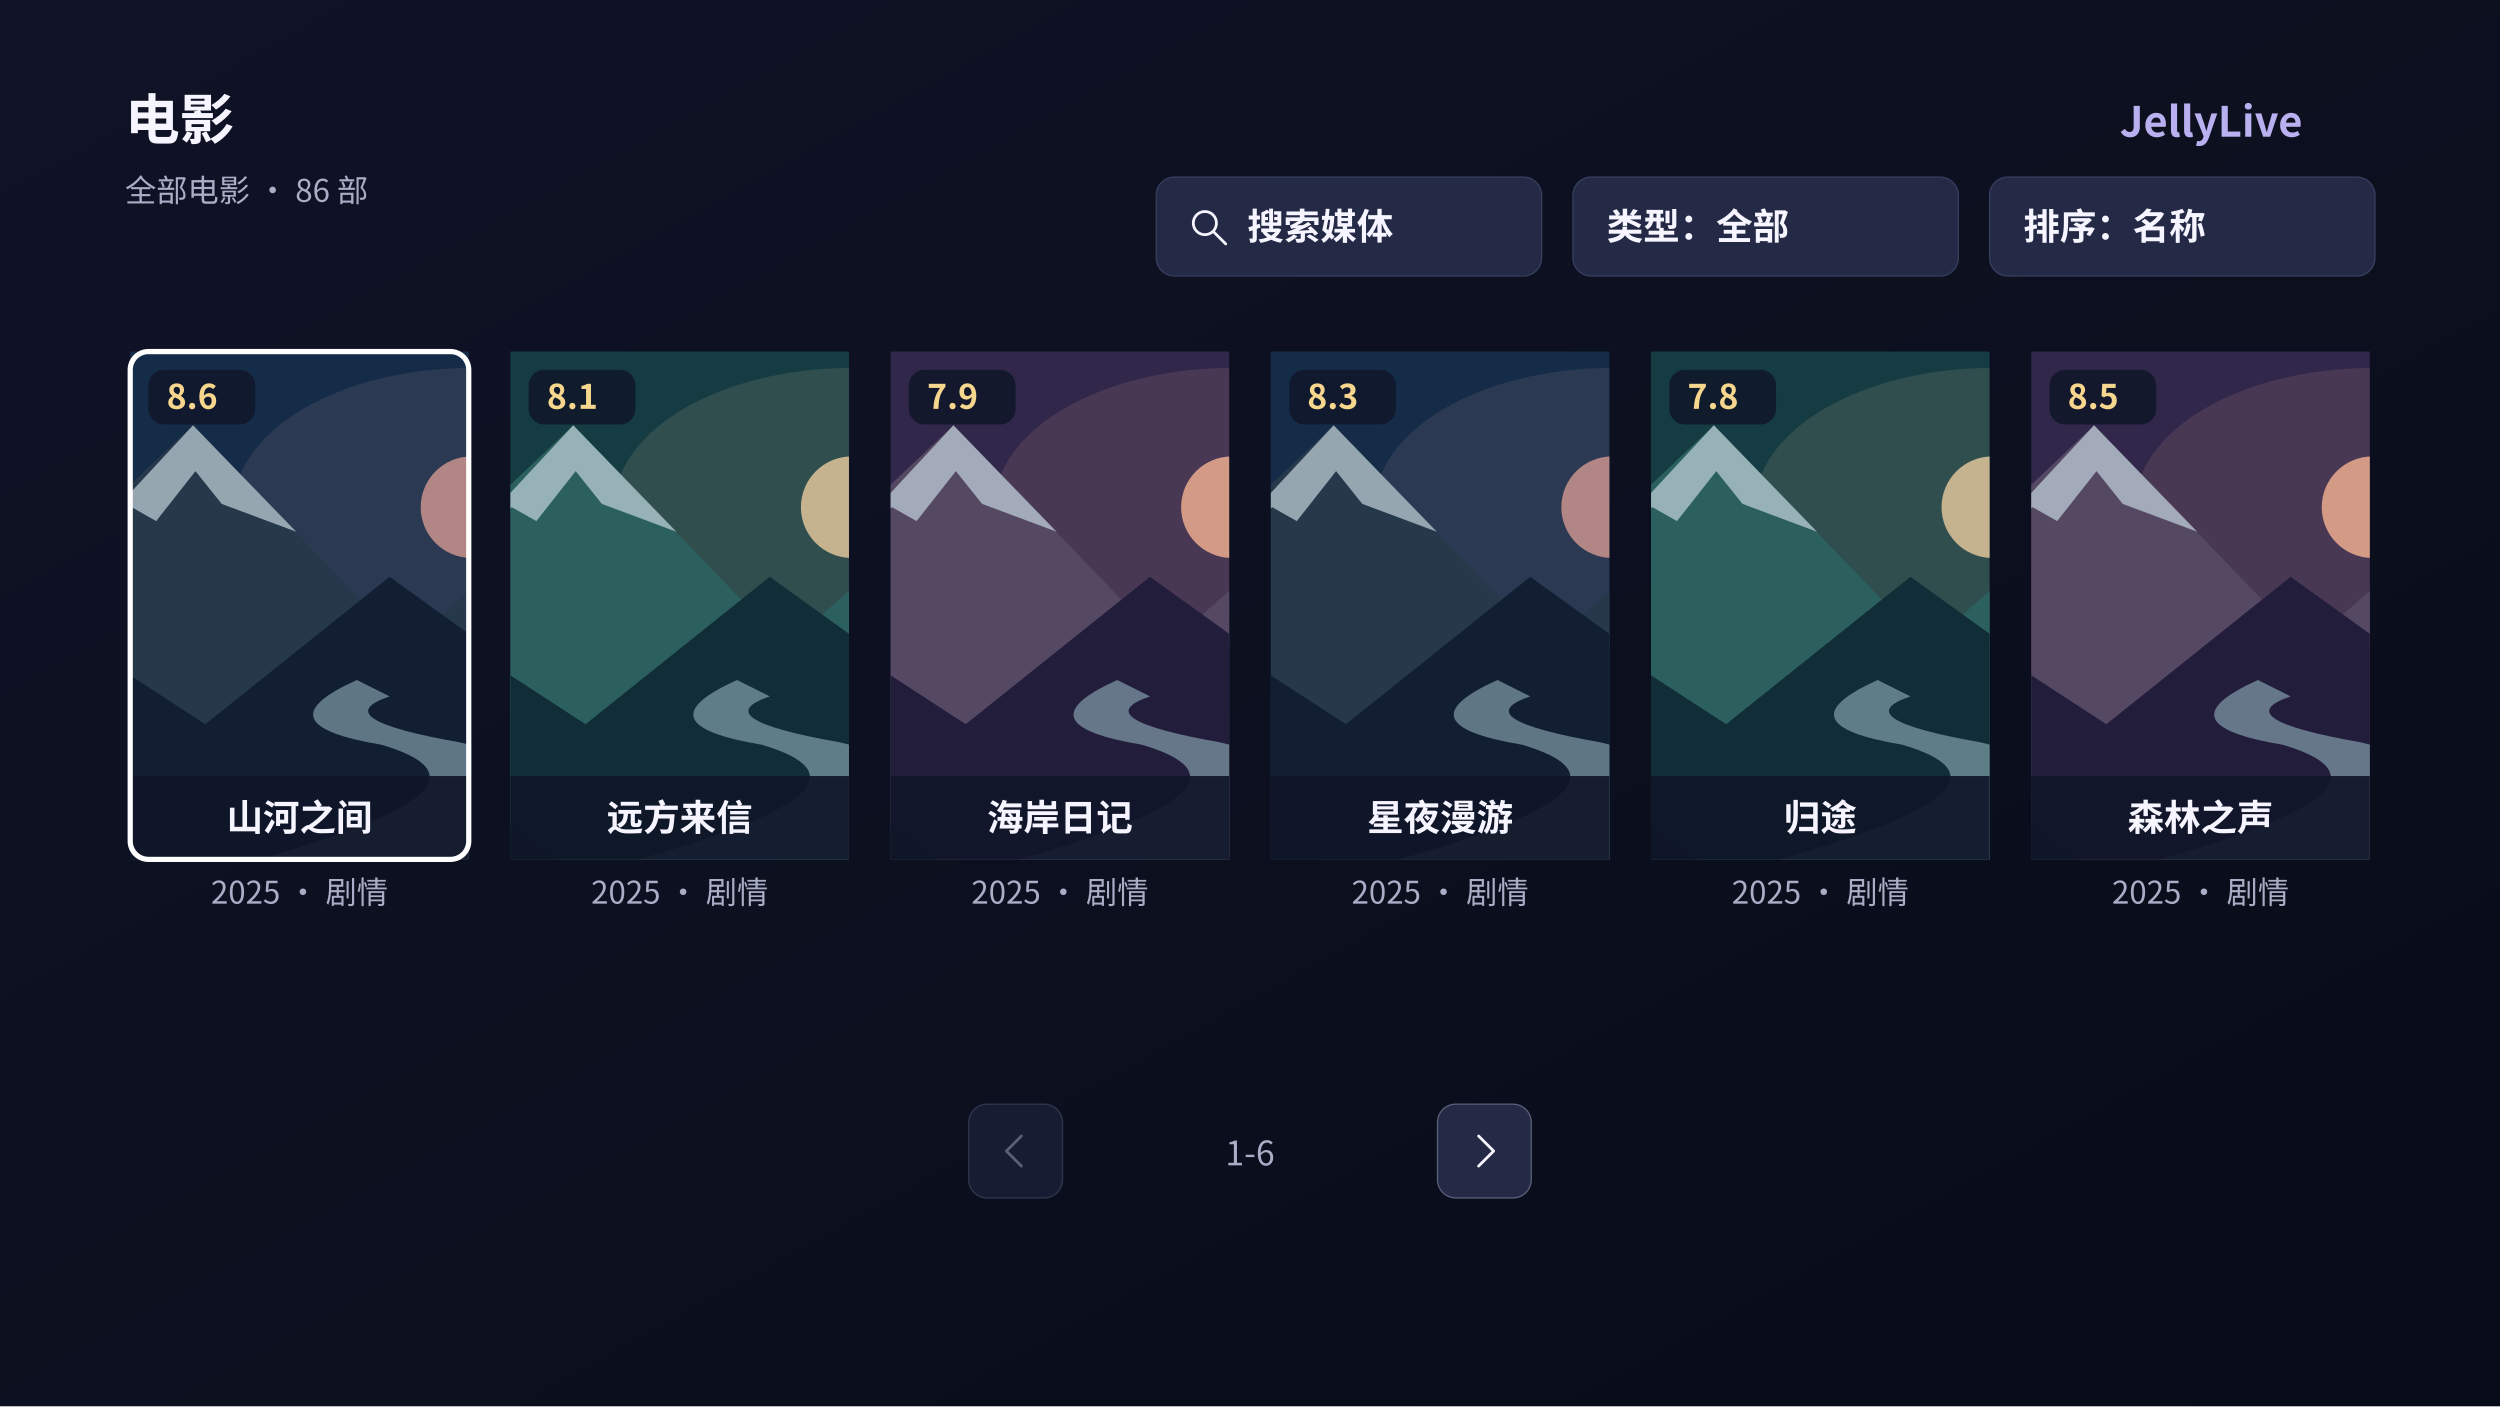
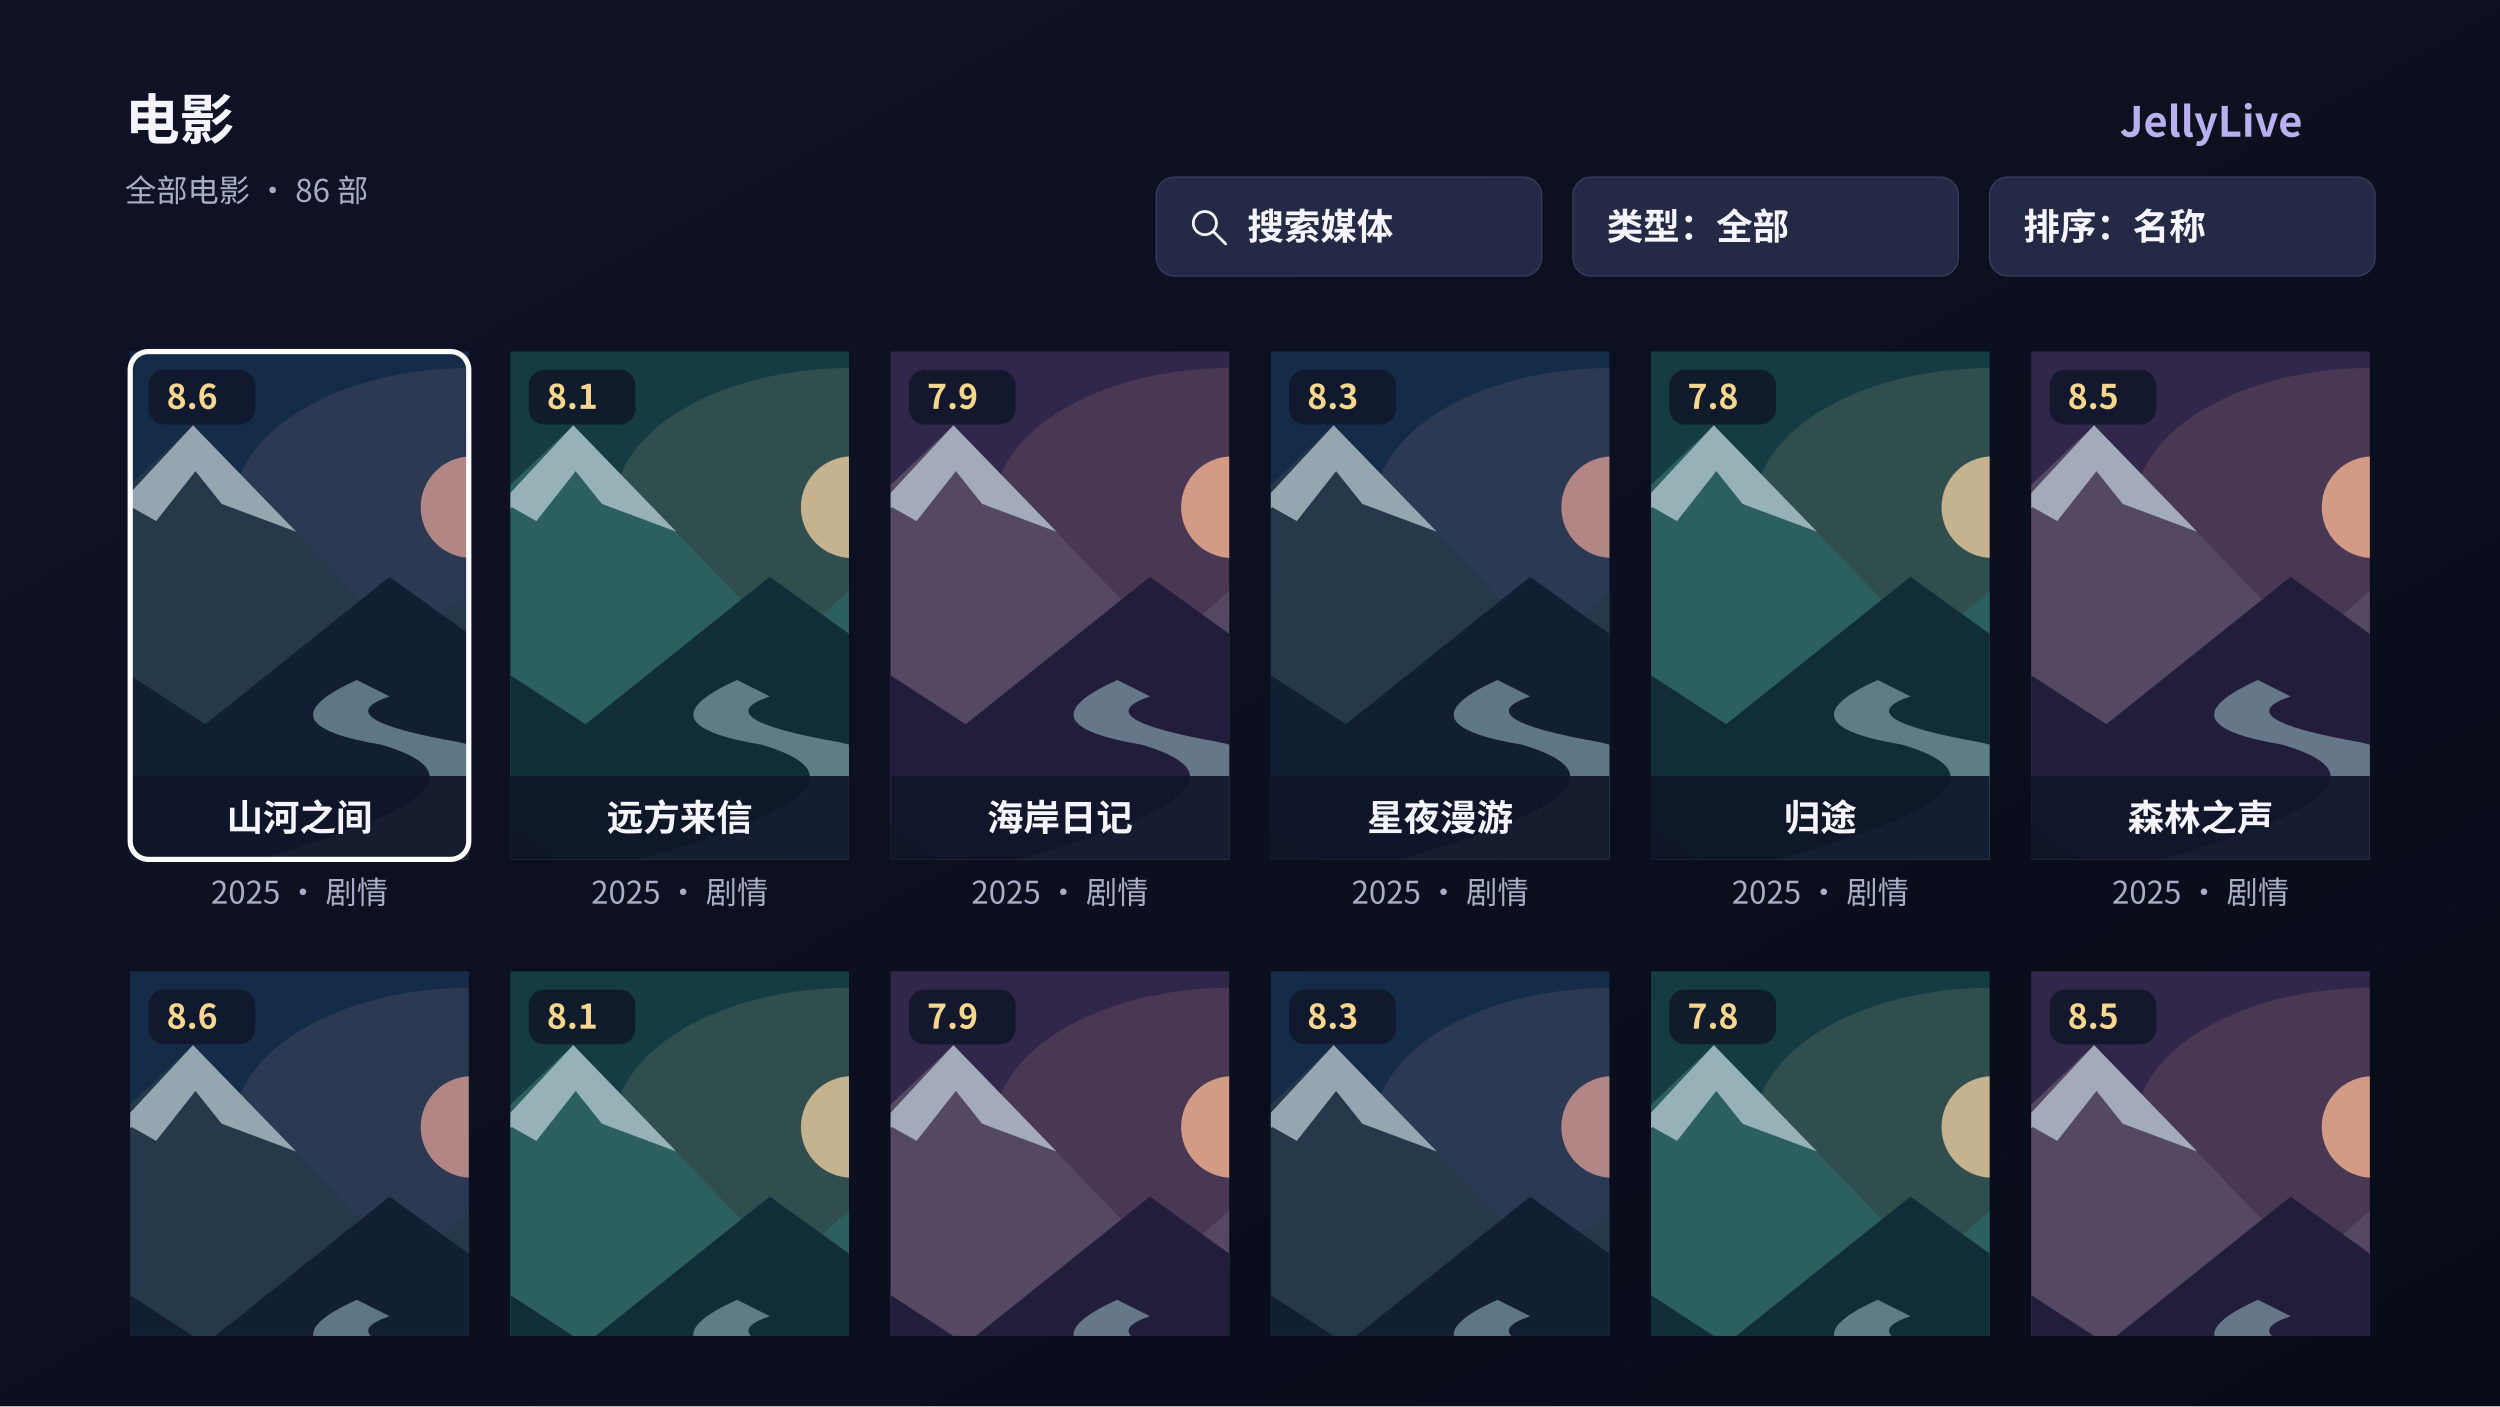
<svg xmlns="http://www.w3.org/2000/svg" width="1920" height="1080" viewBox="0 0 1920 1080" role="img" aria-labelledby="title desc">
  <defs>
    <linearGradient id="bg" x2="1" y2="1">
      <stop stop-color="#101326" />
      <stop offset="1" stop-color="#080c18" />
    </linearGradient>
    <linearGradient id="purple" x2="1" y2="1">
      <stop stop-color="#6652d5" />
      <stop offset="1" stop-color="#3a327d" />
    </linearGradient>
  </defs>
  <g font-family="Noto Sans CJK SC, Microsoft YaHei, sans-serif">
    <rect width="1920" height="1080" fill="url(#bg)" />
    <text x="96" y="107" fill="#f6f5ff" font-size="42" font-weight="650">电影</text>
    <text x="1628" y="105" fill="#b9b0ef" font-size="32" font-weight="600">JellyLive</text>
    <text x="96" y="155" fill="#a9adc6" font-size="24" font-weight="400">全部电影 · 86 部</text>
    <g data-role="library-toolbar">
      <rect x="888" y="136" width="296" height="76" rx="14" fill="#242a46" stroke="#363e5d" stroke-width="1" />
      <g transform="translate(912 158.0) scale(0.8888889)">
        <path d="M25 15 A10 10 0 1 1 5 15 A10 10 0 1 1 25 15 M23 23 L33 33" fill="none" stroke="#f6f5ff" stroke-width="2.4" stroke-linecap="round" stroke-linejoin="round" />
      </g>
      <text x="958" y="184.0" fill="#f6f5ff" font-size="28" font-weight="600">搜索媒体</text>
      <rect x="1208" y="136" width="296" height="76" rx="14" fill="#242a46" stroke="#363e5d" stroke-width="1" />
      <text x="1234" y="184.0" fill="#f6f5ff" font-size="28" font-weight="600">类型：全部</text>
      <rect x="1528" y="136" width="296" height="76" rx="14" fill="#242a46" stroke="#363e5d" stroke-width="1" />
      <text x="1554" y="184.0" fill="#f6f5ff" font-size="28" font-weight="600">排序：名称</text>
    </g>
-     <svg x="100" y="270" width="260" height="390.0" viewBox="0 0 1100 620" preserveAspectRatio="xMidYMid slice">
-       <rect width="1100" height="620" fill="#152c49" />
-       <ellipse cx="760" cy="190" rx="290" ry="170" fill="#b18684" opacity=".15" />
-       <circle cx="760" cy="190" r="62" fill="#b18684" />
-       <path d="M0 365 L160 205 L230 270 L420 90 L680 360 L810 245 L1100 350 V620 H0Z" fill="#25394b" />
-       <path d="M277 244 L420 90 L546 220 L455 186 L423 146 L375 207 L345 190Z" fill="#c4d4dd" opacity=".7" />
-       <path d="M0 450 L220 315 L435 455 L660 275 L885 437 L1100 330 V620 H0Z" fill="#121f32" />
-       <path d="M620 401 Q500 455 650 480 Q820 530 500 620 H850 Q970 530 745 477 Q580 448 660 421Z" fill="#93b3bb" opacity=".6" />
-       <path d="M0 570 L180 460 L400 620 H0Z M850 620 L1000 470 L1100 520 V620Z" fill="#091624" />
-       <path d="M125 142 l12 -5 l11 5 M160 125 l9 -4 l9 4" fill="none" stroke="#dae1e7" stroke-width="2" opacity=".6" />
-     </svg>
-     <rect x="114" y="284" width="82" height="42" rx="12" fill="#101629dd" stroke="none" stroke-width="1" />
-     <text x="128" y="314" fill="#f7d68d" font-size="26" font-weight="600">8.6</text>
-     <rect x="100" y="596.0" width="260" height="64" rx="0" fill="#101629eb" stroke="none" stroke-width="1" />
-     <g data-role="poster-title" data-full-text="山河之间">
-       <text x="230.0" y="638.0" text-anchor="middle" fill="#f6f5ff" font-size="28" font-weight="600">山河之间</text>
-     </g>
-     <text x="230.0" y="694.0" text-anchor="middle" fill="#a9adc6" font-size="24" font-weight="400">2025 · 剧情</text>
-     <rect x="100" y="270" width="260" height="390.0" rx="14" fill="none" stroke="#fff" stroke-width="4" />
-     <svg x="392" y="270" width="260" height="390.0" viewBox="0 0 1100 620" preserveAspectRatio="xMidYMid slice">
-       <rect width="1100" height="620" fill="#153c42" />
-       <ellipse cx="760" cy="190" rx="290" ry="170" fill="#c5b390" opacity=".15" />
-       <circle cx="760" cy="190" r="62" fill="#c5b390" />
-       <path d="M0 365 L160 205 L230 270 L420 90 L680 360 L810 245 L1100 350 V620 H0Z" fill="#2b605e" />
-       <path d="M277 244 L420 90 L546 220 L455 186 L423 146 L375 207 L345 190Z" fill="#c4d4dd" opacity=".7" />
-       <path d="M0 450 L220 315 L435 455 L660 275 L885 437 L1100 330 V620 H0Z" fill="#112d38" />
-       <path d="M620 401 Q500 455 650 480 Q820 530 500 620 H850 Q970 530 745 477 Q580 448 660 421Z" fill="#93b3bb" opacity=".6" />
-       <path d="M0 570 L180 460 L400 620 H0Z M850 620 L1000 470 L1100 520 V620Z" fill="#091624" />
-       <path d="M125 142 l12 -5 l11 5 M160 125 l9 -4 l9 4" fill="none" stroke="#dae1e7" stroke-width="2" opacity=".6" />
-     </svg>
-     <rect x="406" y="284" width="82" height="42" rx="12" fill="#101629dd" stroke="none" stroke-width="1" />
-     <text x="420" y="314" fill="#f7d68d" font-size="26" font-weight="600">8.1</text>
-     <rect x="392" y="596.0" width="260" height="64" rx="0" fill="#101629eb" stroke="none" stroke-width="1" />
-     <g data-role="poster-title" data-full-text="远方来信">
-       <text x="522.0" y="638.0" text-anchor="middle" fill="#f6f5ff" font-size="28" font-weight="600">远方来信</text>
-     </g>
-     <text x="522.0" y="694.0" text-anchor="middle" fill="#a9adc6" font-size="24" font-weight="400">2025 · 剧情</text>
-     <svg x="684" y="270" width="260" height="390.0" viewBox="0 0 1100 620" preserveAspectRatio="xMidYMid slice">
-       <rect width="1100" height="620" fill="#30274b" />
-       <ellipse cx="760" cy="190" rx="290" ry="170" fill="#d39b86" opacity=".15" />
-       <circle cx="760" cy="190" r="62" fill="#d39b86" />
-       <path d="M0 365 L160 205 L230 270 L420 90 L680 360 L810 245 L1100 350 V620 H0Z" fill="#554863" />
-       <path d="M277 244 L420 90 L546 220 L455 186 L423 146 L375 207 L345 190Z" fill="#c4d4dd" opacity=".7" />
-       <path d="M0 450 L220 315 L435 455 L660 275 L885 437 L1100 330 V620 H0Z" fill="#211d3b" />
-       <path d="M620 401 Q500 455 650 480 Q820 530 500 620 H850 Q970 530 745 477 Q580 448 660 421Z" fill="#93b3bb" opacity=".6" />
-       <path d="M0 570 L180 460 L400 620 H0Z M850 620 L1000 470 L1100 520 V620Z" fill="#091624" />
-       <path d="M125 142 l12 -5 l11 5 M160 125 l9 -4 l9 4" fill="none" stroke="#dae1e7" stroke-width="2" opacity=".6" />
-     </svg>
-     <rect x="698" y="284" width="82" height="42" rx="12" fill="#101629dd" stroke="none" stroke-width="1" />
-     <text x="712" y="314" fill="#f7d68d" font-size="26" font-weight="600">7.9</text>
-     <rect x="684" y="596.0" width="260" height="64" rx="0" fill="#101629eb" stroke="none" stroke-width="1" />
-     <g data-role="poster-title" data-full-text="海岸日记">
-       <text x="814.0" y="638.0" text-anchor="middle" fill="#f6f5ff" font-size="28" font-weight="600">海岸日记</text>
-     </g>
-     <text x="814.0" y="694.0" text-anchor="middle" fill="#a9adc6" font-size="24" font-weight="400">2025 · 剧情</text>
-     <svg x="976" y="270" width="260" height="390.0" viewBox="0 0 1100 620" preserveAspectRatio="xMidYMid slice">
-       <rect width="1100" height="620" fill="#152c49" />
-       <ellipse cx="760" cy="190" rx="290" ry="170" fill="#b18684" opacity=".15" />
-       <circle cx="760" cy="190" r="62" fill="#b18684" />
-       <path d="M0 365 L160 205 L230 270 L420 90 L680 360 L810 245 L1100 350 V620 H0Z" fill="#25394b" />
-       <path d="M277 244 L420 90 L546 220 L455 186 L423 146 L375 207 L345 190Z" fill="#c4d4dd" opacity=".7" />
-       <path d="M0 450 L220 315 L435 455 L660 275 L885 437 L1100 330 V620 H0Z" fill="#121f32" />
-       <path d="M620 401 Q500 455 650 480 Q820 530 500 620 H850 Q970 530 745 477 Q580 448 660 421Z" fill="#93b3bb" opacity=".6" />
-       <path d="M0 570 L180 460 L400 620 H0Z M850 620 L1000 470 L1100 520 V620Z" fill="#091624" />
-       <path d="M125 142 l12 -5 l11 5 M160 125 l9 -4 l9 4" fill="none" stroke="#dae1e7" stroke-width="2" opacity=".6" />
-     </svg>
-     <rect x="990" y="284" width="82" height="42" rx="12" fill="#101629dd" stroke="none" stroke-width="1" />
-     <text x="1004" y="314" fill="#f7d68d" font-size="26" font-weight="600">8.3</text>
-     <rect x="976" y="596.0" width="260" height="64" rx="0" fill="#101629eb" stroke="none" stroke-width="1" />
-     <g data-role="poster-title" data-full-text="星夜漫游">
-       <text x="1106.0" y="638.0" text-anchor="middle" fill="#f6f5ff" font-size="28" font-weight="600">星夜漫游</text>
-     </g>
-     <text x="1106.0" y="694.0" text-anchor="middle" fill="#a9adc6" font-size="24" font-weight="400">2025 · 剧情</text>
-     <svg x="1268" y="270" width="260" height="390.0" viewBox="0 0 1100 620" preserveAspectRatio="xMidYMid slice">
-       <rect width="1100" height="620" fill="#153c42" />
-       <ellipse cx="760" cy="190" rx="290" ry="170" fill="#c5b390" opacity=".15" />
-       <circle cx="760" cy="190" r="62" fill="#c5b390" />
-       <path d="M0 365 L160 205 L230 270 L420 90 L680 360 L810 245 L1100 350 V620 H0Z" fill="#2b605e" />
-       <path d="M277 244 L420 90 L546 220 L455 186 L423 146 L375 207 L345 190Z" fill="#c4d4dd" opacity=".7" />
-       <path d="M0 450 L220 315 L435 455 L660 275 L885 437 L1100 330 V620 H0Z" fill="#112d38" />
-       <path d="M620 401 Q500 455 650 480 Q820 530 500 620 H850 Q970 530 745 477 Q580 448 660 421Z" fill="#93b3bb" opacity=".6" />
-       <path d="M0 570 L180 460 L400 620 H0Z M850 620 L1000 470 L1100 520 V620Z" fill="#091624" />
-       <path d="M125 142 l12 -5 l11 5 M160 125 l9 -4 l9 4" fill="none" stroke="#dae1e7" stroke-width="2" opacity=".6" />
-     </svg>
-     <rect x="1282" y="284" width="82" height="42" rx="12" fill="#101629dd" stroke="none" stroke-width="1" />
-     <text x="1296" y="314" fill="#f7d68d" font-size="26" font-weight="600">7.8</text>
-     <rect x="1268" y="596.0" width="260" height="64" rx="0" fill="#101629eb" stroke="none" stroke-width="1" />
-     <g data-role="poster-title" data-full-text="归途">
-       <text x="1398.0" y="638.0" text-anchor="middle" fill="#f6f5ff" font-size="28" font-weight="600">归途</text>
-     </g>
-     <text x="1398.0" y="694.0" text-anchor="middle" fill="#a9adc6" font-size="24" font-weight="400">2025 · 剧情</text>
-     <svg x="1560" y="270" width="260" height="390.0" viewBox="0 0 1100 620" preserveAspectRatio="xMidYMid slice">
-       <rect width="1100" height="620" fill="#30274b" />
-       <ellipse cx="760" cy="190" rx="290" ry="170" fill="#d39b86" opacity=".15" />
-       <circle cx="760" cy="190" r="62" fill="#d39b86" />
-       <path d="M0 365 L160 205 L230 270 L420 90 L680 360 L810 245 L1100 350 V620 H0Z" fill="#554863" />
-       <path d="M277 244 L420 90 L546 220 L455 186 L423 146 L375 207 L345 190Z" fill="#c4d4dd" opacity=".7" />
-       <path d="M0 450 L220 315 L435 455 L660 275 L885 437 L1100 330 V620 H0Z" fill="#211d3b" />
-       <path d="M620 401 Q500 455 650 480 Q820 530 500 620 H850 Q970 530 745 477 Q580 448 660 421Z" fill="#93b3bb" opacity=".6" />
-       <path d="M0 570 L180 460 L400 620 H0Z M850 620 L1000 470 L1100 520 V620Z" fill="#091624" />
-       <path d="M125 142 l12 -5 l11 5 M160 125 l9 -4 l9 4" fill="none" stroke="#dae1e7" stroke-width="2" opacity=".6" />
-     </svg>
-     <rect x="1574" y="284" width="82" height="42" rx="12" fill="#101629dd" stroke="none" stroke-width="1" />
-     <text x="1588" y="314" fill="#f7d68d" font-size="26" font-weight="600">8.5</text>
-     <rect x="1560" y="596.0" width="260" height="64" rx="0" fill="#101629eb" stroke="none" stroke-width="1" />
-     <g data-role="poster-title" data-full-text="森林之声">
-       <text x="1690.0" y="638.0" text-anchor="middle" fill="#f6f5ff" font-size="28" font-weight="600">森林之声</text>
-     </g>
-     <text x="1690.0" y="694.0" text-anchor="middle" fill="#a9adc6" font-size="24" font-weight="400">2025 · 剧情</text>
-     <rect x="744" y="848" width="72" height="72" rx="14" fill="#171c32" stroke="#30364e" stroke-width="1" />
-     <g transform="translate(764 868) scale(0.8888889)">
-       <path d="M23 5 L10 18 L23 31" fill="none" stroke="#596078" stroke-width="2.4" stroke-linecap="round" stroke-linejoin="round" />
-     </g>
-     <text x="960" y="895" text-anchor="middle" fill="#a9adc6" font-size="26" font-weight="400">1-6</text>
-     <rect x="1104" y="848" width="72" height="72" rx="14" fill="#242a46" stroke="#596078" stroke-width="1" />
-     <g transform="translate(1124 868) scale(0.8888889)">
-       <path d="M13 5 L26 18 L13 31" fill="none" stroke="#f6f5ff" stroke-width="2.4" stroke-linecap="round" stroke-linejoin="round" />
+     <defs>
+       <clipPath id="library-scroll-viewport">
+         <rect x="96" y="262" width="1728" height="764" />
+       </clipPath>
+     </defs>
+     <g data-role="focus-following-grid" clip-path="url(#library-scroll-viewport)">
+       <svg x="100" y="270" width="260" height="390.0" viewBox="0 0 1100 620" preserveAspectRatio="xMidYMid slice">
+         <rect width="1100" height="620" fill="#152c49" />
+         <ellipse cx="760" cy="190" rx="290" ry="170" fill="#b18684" opacity=".15" />
+         <circle cx="760" cy="190" r="62" fill="#b18684" />
+         <path d="M0 365 L160 205 L230 270 L420 90 L680 360 L810 245 L1100 350 V620 H0Z" fill="#25394b" />
+         <path d="M277 244 L420 90 L546 220 L455 186 L423 146 L375 207 L345 190Z" fill="#c4d4dd" opacity=".7" />
+         <path d="M0 450 L220 315 L435 455 L660 275 L885 437 L1100 330 V620 H0Z" fill="#121f32" />
+         <path d="M620 401 Q500 455 650 480 Q820 530 500 620 H850 Q970 530 745 477 Q580 448 660 421Z" fill="#93b3bb" opacity=".6" />
+         <path d="M0 570 L180 460 L400 620 H0Z M850 620 L1000 470 L1100 520 V620Z" fill="#091624" />
+         <path d="M125 142 l12 -5 l11 5 M160 125 l9 -4 l9 4" fill="none" stroke="#dae1e7" stroke-width="2" opacity=".6" />
+       </svg>
+       <rect x="114" y="284" width="82" height="42" rx="12" fill="#101629dd" stroke="none" stroke-width="1" />
+       <text x="128" y="314" fill="#f7d68d" font-size="26" font-weight="600">8.6</text>
+       <rect x="100" y="596.0" width="260" height="64" rx="0" fill="#101629eb" stroke="none" stroke-width="1" />
+       <g data-role="poster-title" data-full-text="山河之间">
+         <text x="230.0" y="638.0" text-anchor="middle" fill="#f6f5ff" font-size="28" font-weight="600">山河之间</text>
+       </g>
+       <text x="230.0" y="694.0" text-anchor="middle" fill="#a9adc6" font-size="24" font-weight="400">2025 · 剧情</text>
+       <rect x="100" y="270" width="260" height="390.0" rx="14" fill="none" stroke="#fff" stroke-width="4" />
+       <svg x="392" y="270" width="260" height="390.0" viewBox="0 0 1100 620" preserveAspectRatio="xMidYMid slice">
+         <rect width="1100" height="620" fill="#153c42" />
+         <ellipse cx="760" cy="190" rx="290" ry="170" fill="#c5b390" opacity=".15" />
+         <circle cx="760" cy="190" r="62" fill="#c5b390" />
+         <path d="M0 365 L160 205 L230 270 L420 90 L680 360 L810 245 L1100 350 V620 H0Z" fill="#2b605e" />
+         <path d="M277 244 L420 90 L546 220 L455 186 L423 146 L375 207 L345 190Z" fill="#c4d4dd" opacity=".7" />
+         <path d="M0 450 L220 315 L435 455 L660 275 L885 437 L1100 330 V620 H0Z" fill="#112d38" />
+         <path d="M620 401 Q500 455 650 480 Q820 530 500 620 H850 Q970 530 745 477 Q580 448 660 421Z" fill="#93b3bb" opacity=".6" />
+         <path d="M0 570 L180 460 L400 620 H0Z M850 620 L1000 470 L1100 520 V620Z" fill="#091624" />
+         <path d="M125 142 l12 -5 l11 5 M160 125 l9 -4 l9 4" fill="none" stroke="#dae1e7" stroke-width="2" opacity=".6" />
+       </svg>
+       <rect x="406" y="284" width="82" height="42" rx="12" fill="#101629dd" stroke="none" stroke-width="1" />
+       <text x="420" y="314" fill="#f7d68d" font-size="26" font-weight="600">8.1</text>
+       <rect x="392" y="596.0" width="260" height="64" rx="0" fill="#101629eb" stroke="none" stroke-width="1" />
+       <g data-role="poster-title" data-full-text="远方来信">
+         <text x="522.0" y="638.0" text-anchor="middle" fill="#f6f5ff" font-size="28" font-weight="600">远方来信</text>
+       </g>
+       <text x="522.0" y="694.0" text-anchor="middle" fill="#a9adc6" font-size="24" font-weight="400">2025 · 剧情</text>
+       <svg x="684" y="270" width="260" height="390.0" viewBox="0 0 1100 620" preserveAspectRatio="xMidYMid slice">
+         <rect width="1100" height="620" fill="#30274b" />
+         <ellipse cx="760" cy="190" rx="290" ry="170" fill="#d39b86" opacity=".15" />
+         <circle cx="760" cy="190" r="62" fill="#d39b86" />
+         <path d="M0 365 L160 205 L230 270 L420 90 L680 360 L810 245 L1100 350 V620 H0Z" fill="#554863" />
+         <path d="M277 244 L420 90 L546 220 L455 186 L423 146 L375 207 L345 190Z" fill="#c4d4dd" opacity=".7" />
+         <path d="M0 450 L220 315 L435 455 L660 275 L885 437 L1100 330 V620 H0Z" fill="#211d3b" />
+         <path d="M620 401 Q500 455 650 480 Q820 530 500 620 H850 Q970 530 745 477 Q580 448 660 421Z" fill="#93b3bb" opacity=".6" />
+         <path d="M0 570 L180 460 L400 620 H0Z M850 620 L1000 470 L1100 520 V620Z" fill="#091624" />
+         <path d="M125 142 l12 -5 l11 5 M160 125 l9 -4 l9 4" fill="none" stroke="#dae1e7" stroke-width="2" opacity=".6" />
+       </svg>
+       <rect x="698" y="284" width="82" height="42" rx="12" fill="#101629dd" stroke="none" stroke-width="1" />
+       <text x="712" y="314" fill="#f7d68d" font-size="26" font-weight="600">7.9</text>
+       <rect x="684" y="596.0" width="260" height="64" rx="0" fill="#101629eb" stroke="none" stroke-width="1" />
+       <g data-role="poster-title" data-full-text="海岸日记">
+         <text x="814.0" y="638.0" text-anchor="middle" fill="#f6f5ff" font-size="28" font-weight="600">海岸日记</text>
+       </g>
+       <text x="814.0" y="694.0" text-anchor="middle" fill="#a9adc6" font-size="24" font-weight="400">2025 · 剧情</text>
+       <svg x="976" y="270" width="260" height="390.0" viewBox="0 0 1100 620" preserveAspectRatio="xMidYMid slice">
+         <rect width="1100" height="620" fill="#152c49" />
+         <ellipse cx="760" cy="190" rx="290" ry="170" fill="#b18684" opacity=".15" />
+         <circle cx="760" cy="190" r="62" fill="#b18684" />
+         <path d="M0 365 L160 205 L230 270 L420 90 L680 360 L810 245 L1100 350 V620 H0Z" fill="#25394b" />
+         <path d="M277 244 L420 90 L546 220 L455 186 L423 146 L375 207 L345 190Z" fill="#c4d4dd" opacity=".7" />
+         <path d="M0 450 L220 315 L435 455 L660 275 L885 437 L1100 330 V620 H0Z" fill="#121f32" />
+         <path d="M620 401 Q500 455 650 480 Q820 530 500 620 H850 Q970 530 745 477 Q580 448 660 421Z" fill="#93b3bb" opacity=".6" />
+         <path d="M0 570 L180 460 L400 620 H0Z M850 620 L1000 470 L1100 520 V620Z" fill="#091624" />
+         <path d="M125 142 l12 -5 l11 5 M160 125 l9 -4 l9 4" fill="none" stroke="#dae1e7" stroke-width="2" opacity=".6" />
+       </svg>
+       <rect x="990" y="284" width="82" height="42" rx="12" fill="#101629dd" stroke="none" stroke-width="1" />
+       <text x="1004" y="314" fill="#f7d68d" font-size="26" font-weight="600">8.3</text>
+       <rect x="976" y="596.0" width="260" height="64" rx="0" fill="#101629eb" stroke="none" stroke-width="1" />
+       <g data-role="poster-title" data-full-text="星夜漫游">
+         <text x="1106.0" y="638.0" text-anchor="middle" fill="#f6f5ff" font-size="28" font-weight="600">星夜漫游</text>
+       </g>
+       <text x="1106.0" y="694.0" text-anchor="middle" fill="#a9adc6" font-size="24" font-weight="400">2025 · 剧情</text>
+       <svg x="1268" y="270" width="260" height="390.0" viewBox="0 0 1100 620" preserveAspectRatio="xMidYMid slice">
+         <rect width="1100" height="620" fill="#153c42" />
+         <ellipse cx="760" cy="190" rx="290" ry="170" fill="#c5b390" opacity=".15" />
+         <circle cx="760" cy="190" r="62" fill="#c5b390" />
+         <path d="M0 365 L160 205 L230 270 L420 90 L680 360 L810 245 L1100 350 V620 H0Z" fill="#2b605e" />
+         <path d="M277 244 L420 90 L546 220 L455 186 L423 146 L375 207 L345 190Z" fill="#c4d4dd" opacity=".7" />
+         <path d="M0 450 L220 315 L435 455 L660 275 L885 437 L1100 330 V620 H0Z" fill="#112d38" />
+         <path d="M620 401 Q500 455 650 480 Q820 530 500 620 H850 Q970 530 745 477 Q580 448 660 421Z" fill="#93b3bb" opacity=".6" />
+         <path d="M0 570 L180 460 L400 620 H0Z M850 620 L1000 470 L1100 520 V620Z" fill="#091624" />
+         <path d="M125 142 l12 -5 l11 5 M160 125 l9 -4 l9 4" fill="none" stroke="#dae1e7" stroke-width="2" opacity=".6" />
+       </svg>
+       <rect x="1282" y="284" width="82" height="42" rx="12" fill="#101629dd" stroke="none" stroke-width="1" />
+       <text x="1296" y="314" fill="#f7d68d" font-size="26" font-weight="600">7.8</text>
+       <rect x="1268" y="596.0" width="260" height="64" rx="0" fill="#101629eb" stroke="none" stroke-width="1" />
+       <g data-role="poster-title" data-full-text="归途">
+         <text x="1398.0" y="638.0" text-anchor="middle" fill="#f6f5ff" font-size="28" font-weight="600">归途</text>
+       </g>
+       <text x="1398.0" y="694.0" text-anchor="middle" fill="#a9adc6" font-size="24" font-weight="400">2025 · 剧情</text>
+       <svg x="1560" y="270" width="260" height="390.0" viewBox="0 0 1100 620" preserveAspectRatio="xMidYMid slice">
+         <rect width="1100" height="620" fill="#30274b" />
+         <ellipse cx="760" cy="190" rx="290" ry="170" fill="#d39b86" opacity=".15" />
+         <circle cx="760" cy="190" r="62" fill="#d39b86" />
+         <path d="M0 365 L160 205 L230 270 L420 90 L680 360 L810 245 L1100 350 V620 H0Z" fill="#554863" />
+         <path d="M277 244 L420 90 L546 220 L455 186 L423 146 L375 207 L345 190Z" fill="#c4d4dd" opacity=".7" />
+         <path d="M0 450 L220 315 L435 455 L660 275 L885 437 L1100 330 V620 H0Z" fill="#211d3b" />
+         <path d="M620 401 Q500 455 650 480 Q820 530 500 620 H850 Q970 530 745 477 Q580 448 660 421Z" fill="#93b3bb" opacity=".6" />
+         <path d="M0 570 L180 460 L400 620 H0Z M850 620 L1000 470 L1100 520 V620Z" fill="#091624" />
+         <path d="M125 142 l12 -5 l11 5 M160 125 l9 -4 l9 4" fill="none" stroke="#dae1e7" stroke-width="2" opacity=".6" />
+       </svg>
+       <rect x="1574" y="284" width="82" height="42" rx="12" fill="#101629dd" stroke="none" stroke-width="1" />
+       <text x="1588" y="314" fill="#f7d68d" font-size="26" font-weight="600">8.5</text>
+       <rect x="1560" y="596.0" width="260" height="64" rx="0" fill="#101629eb" stroke="none" stroke-width="1" />
+       <g data-role="poster-title" data-full-text="森林之声">
+         <text x="1690.0" y="638.0" text-anchor="middle" fill="#f6f5ff" font-size="28" font-weight="600">森林之声</text>
+       </g>
+       <text x="1690.0" y="694.0" text-anchor="middle" fill="#a9adc6" font-size="24" font-weight="400">2025 · 剧情</text>
+       <svg x="100" y="746" width="260" height="390.0" viewBox="0 0 1100 620" preserveAspectRatio="xMidYMid slice">
+         <rect width="1100" height="620" fill="#152c49" />
+         <ellipse cx="760" cy="190" rx="290" ry="170" fill="#b18684" opacity=".15" />
+         <circle cx="760" cy="190" r="62" fill="#b18684" />
+         <path d="M0 365 L160 205 L230 270 L420 90 L680 360 L810 245 L1100 350 V620 H0Z" fill="#25394b" />
+         <path d="M277 244 L420 90 L546 220 L455 186 L423 146 L375 207 L345 190Z" fill="#c4d4dd" opacity=".7" />
+         <path d="M0 450 L220 315 L435 455 L660 275 L885 437 L1100 330 V620 H0Z" fill="#121f32" />
+         <path d="M620 401 Q500 455 650 480 Q820 530 500 620 H850 Q970 530 745 477 Q580 448 660 421Z" fill="#93b3bb" opacity=".6" />
+         <path d="M0 570 L180 460 L400 620 H0Z M850 620 L1000 470 L1100 520 V620Z" fill="#091624" />
+         <path d="M125 142 l12 -5 l11 5 M160 125 l9 -4 l9 4" fill="none" stroke="#dae1e7" stroke-width="2" opacity=".6" />
+       </svg>
+       <rect x="114" y="760" width="82" height="42" rx="12" fill="#101629dd" stroke="none" stroke-width="1" />
+       <text x="128" y="790" fill="#f7d68d" font-size="26" font-weight="600">8.6</text>
+       <rect x="100" y="1072.0" width="260" height="64" rx="0" fill="#101629eb" stroke="none" stroke-width="1" />
+       <g data-role="poster-title" data-full-text="山河之间">
+         <text x="230.0" y="1114.0" text-anchor="middle" fill="#f6f5ff" font-size="28" font-weight="600">山河之间</text>
+       </g>
+       <text x="230.0" y="1170.0" text-anchor="middle" fill="#a9adc6" font-size="24" font-weight="400">2025 · 剧情</text>
+       <svg x="392" y="746" width="260" height="390.0" viewBox="0 0 1100 620" preserveAspectRatio="xMidYMid slice">
+         <rect width="1100" height="620" fill="#153c42" />
+         <ellipse cx="760" cy="190" rx="290" ry="170" fill="#c5b390" opacity=".15" />
+         <circle cx="760" cy="190" r="62" fill="#c5b390" />
+         <path d="M0 365 L160 205 L230 270 L420 90 L680 360 L810 245 L1100 350 V620 H0Z" fill="#2b605e" />
+         <path d="M277 244 L420 90 L546 220 L455 186 L423 146 L375 207 L345 190Z" fill="#c4d4dd" opacity=".7" />
+         <path d="M0 450 L220 315 L435 455 L660 275 L885 437 L1100 330 V620 H0Z" fill="#112d38" />
+         <path d="M620 401 Q500 455 650 480 Q820 530 500 620 H850 Q970 530 745 477 Q580 448 660 421Z" fill="#93b3bb" opacity=".6" />
+         <path d="M0 570 L180 460 L400 620 H0Z M850 620 L1000 470 L1100 520 V620Z" fill="#091624" />
+         <path d="M125 142 l12 -5 l11 5 M160 125 l9 -4 l9 4" fill="none" stroke="#dae1e7" stroke-width="2" opacity=".6" />
+       </svg>
+       <rect x="406" y="760" width="82" height="42" rx="12" fill="#101629dd" stroke="none" stroke-width="1" />
+       <text x="420" y="790" fill="#f7d68d" font-size="26" font-weight="600">8.1</text>
+       <rect x="392" y="1072.0" width="260" height="64" rx="0" fill="#101629eb" stroke="none" stroke-width="1" />
+       <g data-role="poster-title" data-full-text="远方来信">
+         <text x="522.0" y="1114.0" text-anchor="middle" fill="#f6f5ff" font-size="28" font-weight="600">远方来信</text>
+       </g>
+       <text x="522.0" y="1170.0" text-anchor="middle" fill="#a9adc6" font-size="24" font-weight="400">2025 · 剧情</text>
+       <svg x="684" y="746" width="260" height="390.0" viewBox="0 0 1100 620" preserveAspectRatio="xMidYMid slice">
+         <rect width="1100" height="620" fill="#30274b" />
+         <ellipse cx="760" cy="190" rx="290" ry="170" fill="#d39b86" opacity=".15" />
+         <circle cx="760" cy="190" r="62" fill="#d39b86" />
+         <path d="M0 365 L160 205 L230 270 L420 90 L680 360 L810 245 L1100 350 V620 H0Z" fill="#554863" />
+         <path d="M277 244 L420 90 L546 220 L455 186 L423 146 L375 207 L345 190Z" fill="#c4d4dd" opacity=".7" />
+         <path d="M0 450 L220 315 L435 455 L660 275 L885 437 L1100 330 V620 H0Z" fill="#211d3b" />
+         <path d="M620 401 Q500 455 650 480 Q820 530 500 620 H850 Q970 530 745 477 Q580 448 660 421Z" fill="#93b3bb" opacity=".6" />
+         <path d="M0 570 L180 460 L400 620 H0Z M850 620 L1000 470 L1100 520 V620Z" fill="#091624" />
+         <path d="M125 142 l12 -5 l11 5 M160 125 l9 -4 l9 4" fill="none" stroke="#dae1e7" stroke-width="2" opacity=".6" />
+       </svg>
+       <rect x="698" y="760" width="82" height="42" rx="12" fill="#101629dd" stroke="none" stroke-width="1" />
+       <text x="712" y="790" fill="#f7d68d" font-size="26" font-weight="600">7.9</text>
+       <rect x="684" y="1072.0" width="260" height="64" rx="0" fill="#101629eb" stroke="none" stroke-width="1" />
+       <g data-role="poster-title" data-full-text="海岸日记">
+         <text x="814.0" y="1114.0" text-anchor="middle" fill="#f6f5ff" font-size="28" font-weight="600">海岸日记</text>
+       </g>
+       <text x="814.0" y="1170.0" text-anchor="middle" fill="#a9adc6" font-size="24" font-weight="400">2025 · 剧情</text>
+       <svg x="976" y="746" width="260" height="390.0" viewBox="0 0 1100 620" preserveAspectRatio="xMidYMid slice">
+         <rect width="1100" height="620" fill="#152c49" />
+         <ellipse cx="760" cy="190" rx="290" ry="170" fill="#b18684" opacity=".15" />
+         <circle cx="760" cy="190" r="62" fill="#b18684" />
+         <path d="M0 365 L160 205 L230 270 L420 90 L680 360 L810 245 L1100 350 V620 H0Z" fill="#25394b" />
+         <path d="M277 244 L420 90 L546 220 L455 186 L423 146 L375 207 L345 190Z" fill="#c4d4dd" opacity=".7" />
+         <path d="M0 450 L220 315 L435 455 L660 275 L885 437 L1100 330 V620 H0Z" fill="#121f32" />
+         <path d="M620 401 Q500 455 650 480 Q820 530 500 620 H850 Q970 530 745 477 Q580 448 660 421Z" fill="#93b3bb" opacity=".6" />
+         <path d="M0 570 L180 460 L400 620 H0Z M850 620 L1000 470 L1100 520 V620Z" fill="#091624" />
+         <path d="M125 142 l12 -5 l11 5 M160 125 l9 -4 l9 4" fill="none" stroke="#dae1e7" stroke-width="2" opacity=".6" />
+       </svg>
+       <rect x="990" y="760" width="82" height="42" rx="12" fill="#101629dd" stroke="none" stroke-width="1" />
+       <text x="1004" y="790" fill="#f7d68d" font-size="26" font-weight="600">8.3</text>
+       <rect x="976" y="1072.0" width="260" height="64" rx="0" fill="#101629eb" stroke="none" stroke-width="1" />
+       <g data-role="poster-title" data-full-text="星夜漫游">
+         <text x="1106.0" y="1114.0" text-anchor="middle" fill="#f6f5ff" font-size="28" font-weight="600">星夜漫游</text>
+       </g>
+       <text x="1106.0" y="1170.0" text-anchor="middle" fill="#a9adc6" font-size="24" font-weight="400">2025 · 剧情</text>
+       <svg x="1268" y="746" width="260" height="390.0" viewBox="0 0 1100 620" preserveAspectRatio="xMidYMid slice">
+         <rect width="1100" height="620" fill="#153c42" />
+         <ellipse cx="760" cy="190" rx="290" ry="170" fill="#c5b390" opacity=".15" />
+         <circle cx="760" cy="190" r="62" fill="#c5b390" />
+         <path d="M0 365 L160 205 L230 270 L420 90 L680 360 L810 245 L1100 350 V620 H0Z" fill="#2b605e" />
+         <path d="M277 244 L420 90 L546 220 L455 186 L423 146 L375 207 L345 190Z" fill="#c4d4dd" opacity=".7" />
+         <path d="M0 450 L220 315 L435 455 L660 275 L885 437 L1100 330 V620 H0Z" fill="#112d38" />
+         <path d="M620 401 Q500 455 650 480 Q820 530 500 620 H850 Q970 530 745 477 Q580 448 660 421Z" fill="#93b3bb" opacity=".6" />
+         <path d="M0 570 L180 460 L400 620 H0Z M850 620 L1000 470 L1100 520 V620Z" fill="#091624" />
+         <path d="M125 142 l12 -5 l11 5 M160 125 l9 -4 l9 4" fill="none" stroke="#dae1e7" stroke-width="2" opacity=".6" />
+       </svg>
+       <rect x="1282" y="760" width="82" height="42" rx="12" fill="#101629dd" stroke="none" stroke-width="1" />
+       <text x="1296" y="790" fill="#f7d68d" font-size="26" font-weight="600">7.8</text>
+       <rect x="1268" y="1072.0" width="260" height="64" rx="0" fill="#101629eb" stroke="none" stroke-width="1" />
+       <g data-role="poster-title" data-full-text="归途">
+         <text x="1398.0" y="1114.0" text-anchor="middle" fill="#f6f5ff" font-size="28" font-weight="600">归途</text>
+       </g>
+       <text x="1398.0" y="1170.0" text-anchor="middle" fill="#a9adc6" font-size="24" font-weight="400">2025 · 剧情</text>
+       <svg x="1560" y="746" width="260" height="390.0" viewBox="0 0 1100 620" preserveAspectRatio="xMidYMid slice">
+         <rect width="1100" height="620" fill="#30274b" />
+         <ellipse cx="760" cy="190" rx="290" ry="170" fill="#d39b86" opacity=".15" />
+         <circle cx="760" cy="190" r="62" fill="#d39b86" />
+         <path d="M0 365 L160 205 L230 270 L420 90 L680 360 L810 245 L1100 350 V620 H0Z" fill="#554863" />
+         <path d="M277 244 L420 90 L546 220 L455 186 L423 146 L375 207 L345 190Z" fill="#c4d4dd" opacity=".7" />
+         <path d="M0 450 L220 315 L435 455 L660 275 L885 437 L1100 330 V620 H0Z" fill="#211d3b" />
+         <path d="M620 401 Q500 455 650 480 Q820 530 500 620 H850 Q970 530 745 477 Q580 448 660 421Z" fill="#93b3bb" opacity=".6" />
+         <path d="M0 570 L180 460 L400 620 H0Z M850 620 L1000 470 L1100 520 V620Z" fill="#091624" />
+         <path d="M125 142 l12 -5 l11 5 M160 125 l9 -4 l9 4" fill="none" stroke="#dae1e7" stroke-width="2" opacity=".6" />
+       </svg>
+       <rect x="1574" y="760" width="82" height="42" rx="12" fill="#101629dd" stroke="none" stroke-width="1" />
+       <text x="1588" y="790" fill="#f7d68d" font-size="26" font-weight="600">8.5</text>
+       <rect x="1560" y="1072.0" width="260" height="64" rx="0" fill="#101629eb" stroke="none" stroke-width="1" />
+       <g data-role="poster-title" data-full-text="森林之声">
+         <text x="1690.0" y="1114.0" text-anchor="middle" fill="#f6f5ff" font-size="28" font-weight="600">森林之声</text>
+       </g>
+       <text x="1690.0" y="1170.0" text-anchor="middle" fill="#a9adc6" font-size="24" font-weight="400">2025 · 剧情</text>
    </g>
  </g>
</svg>
